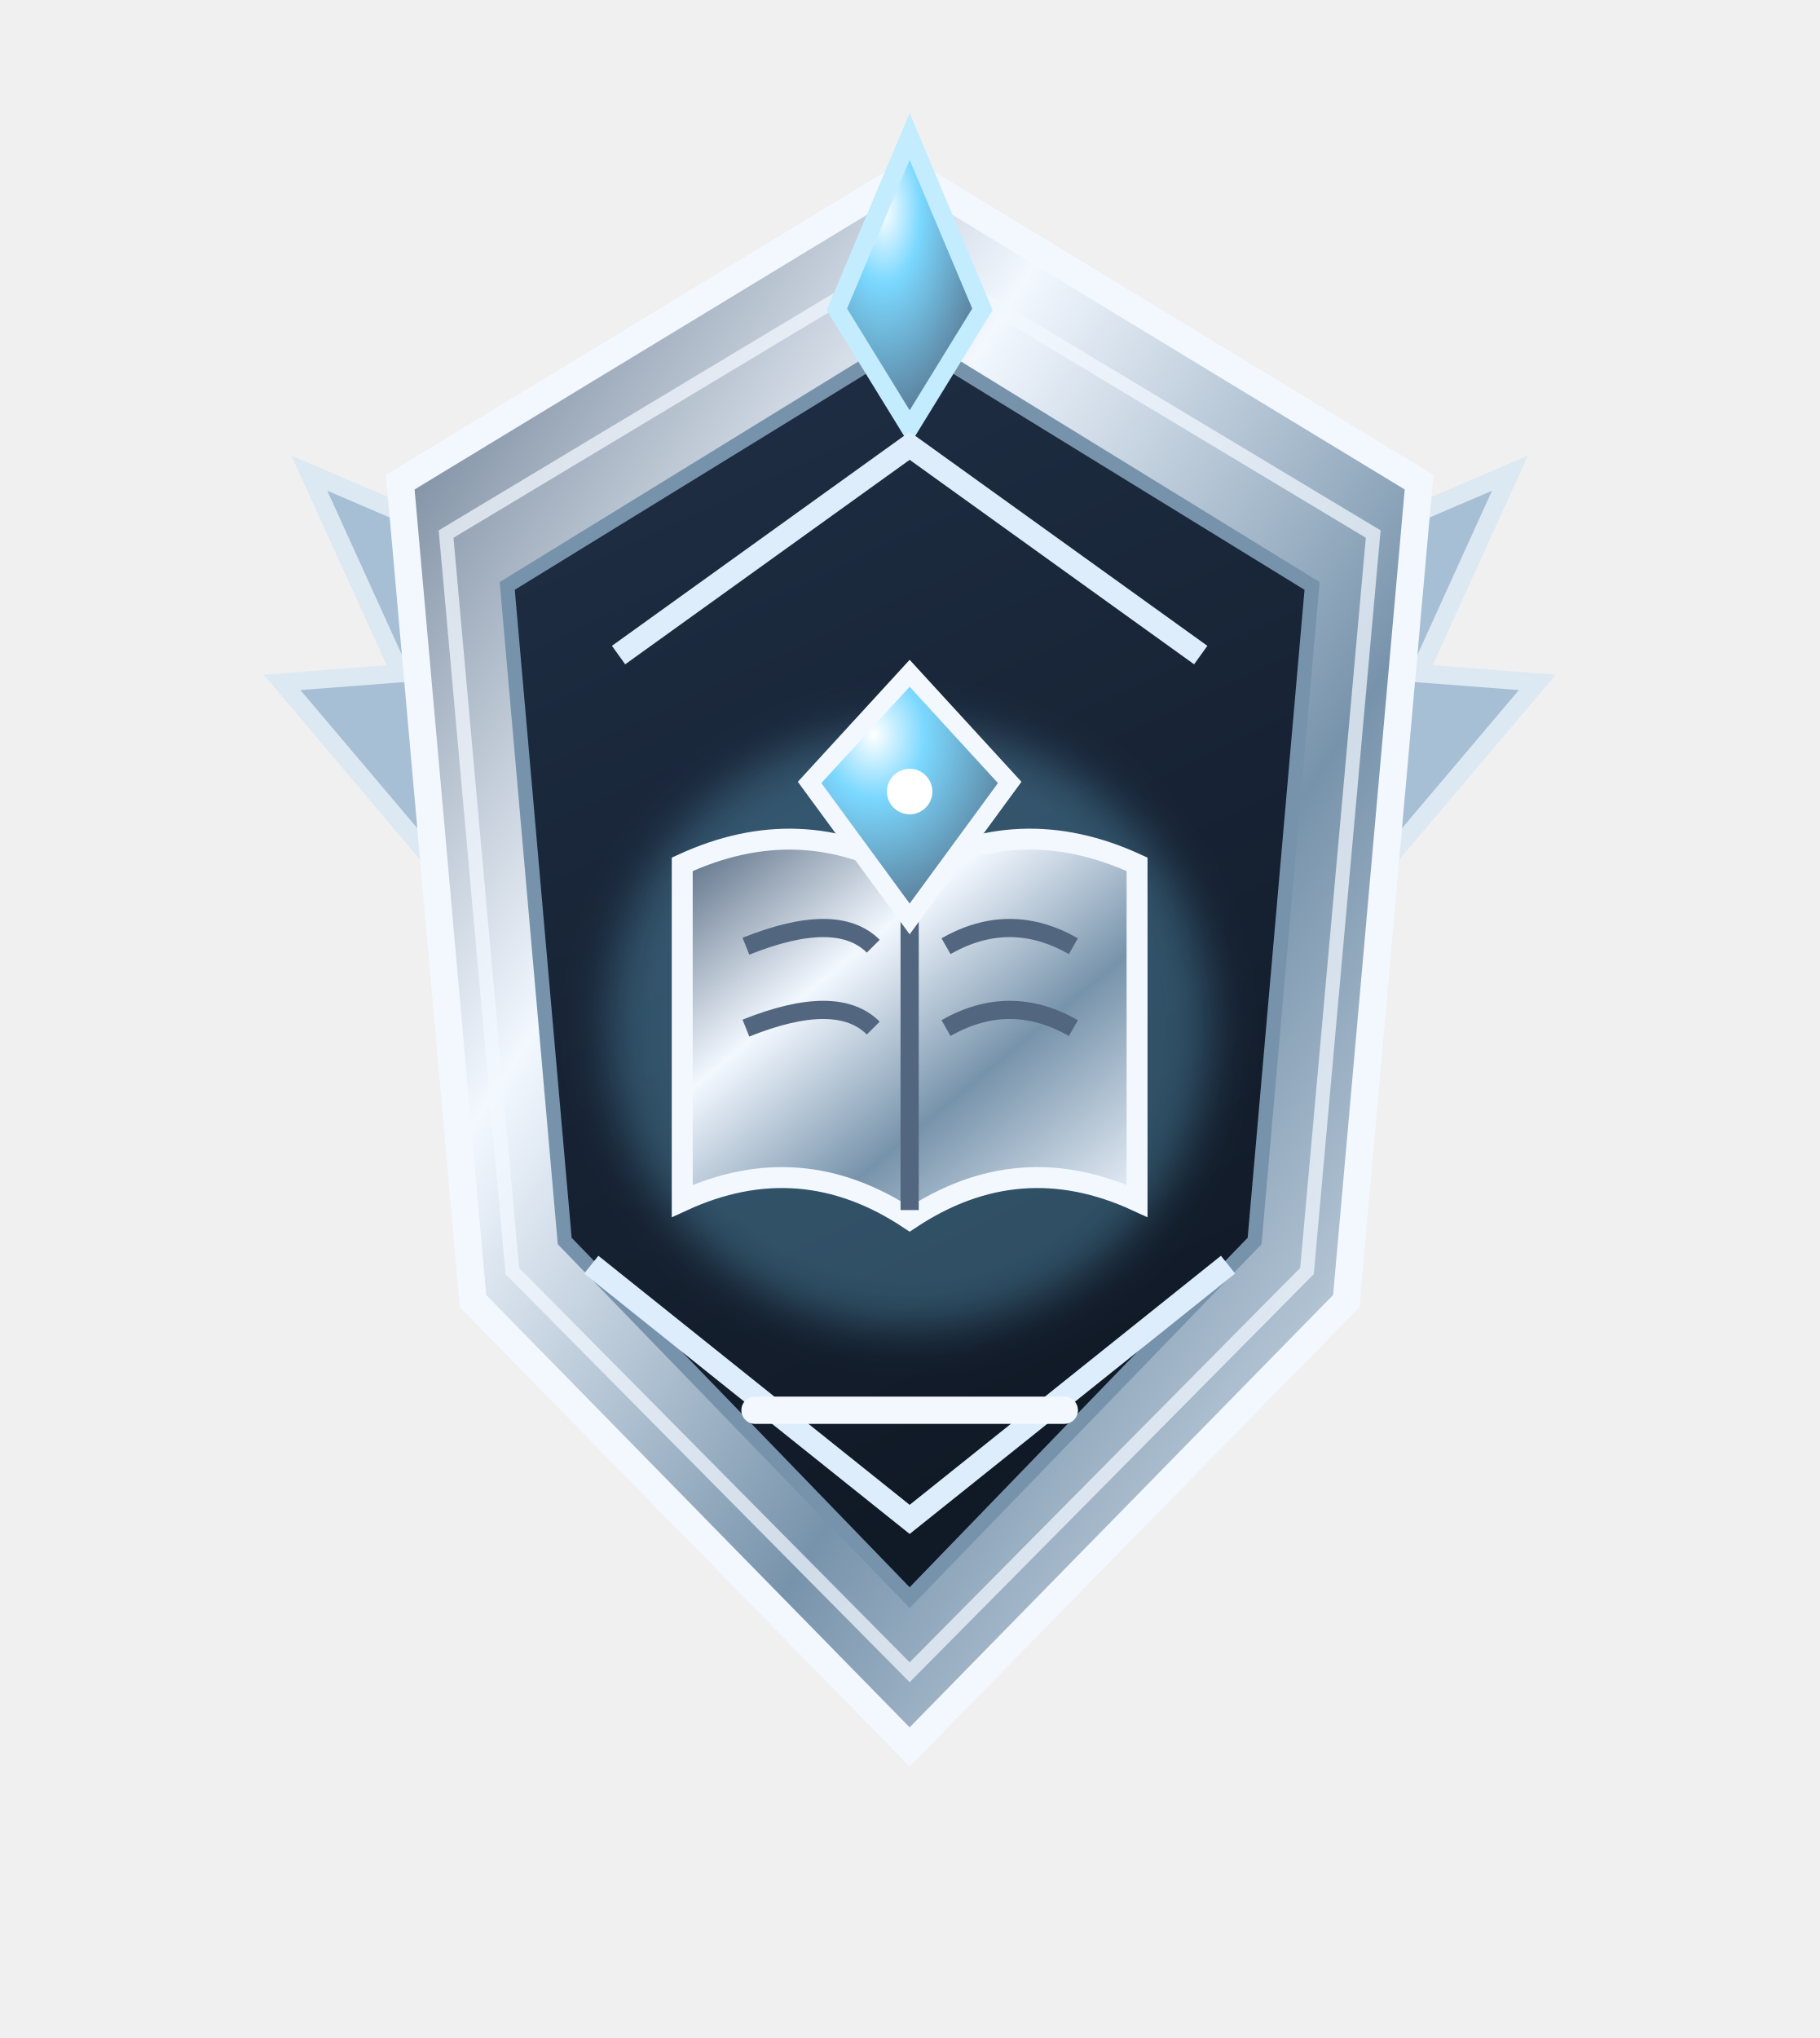
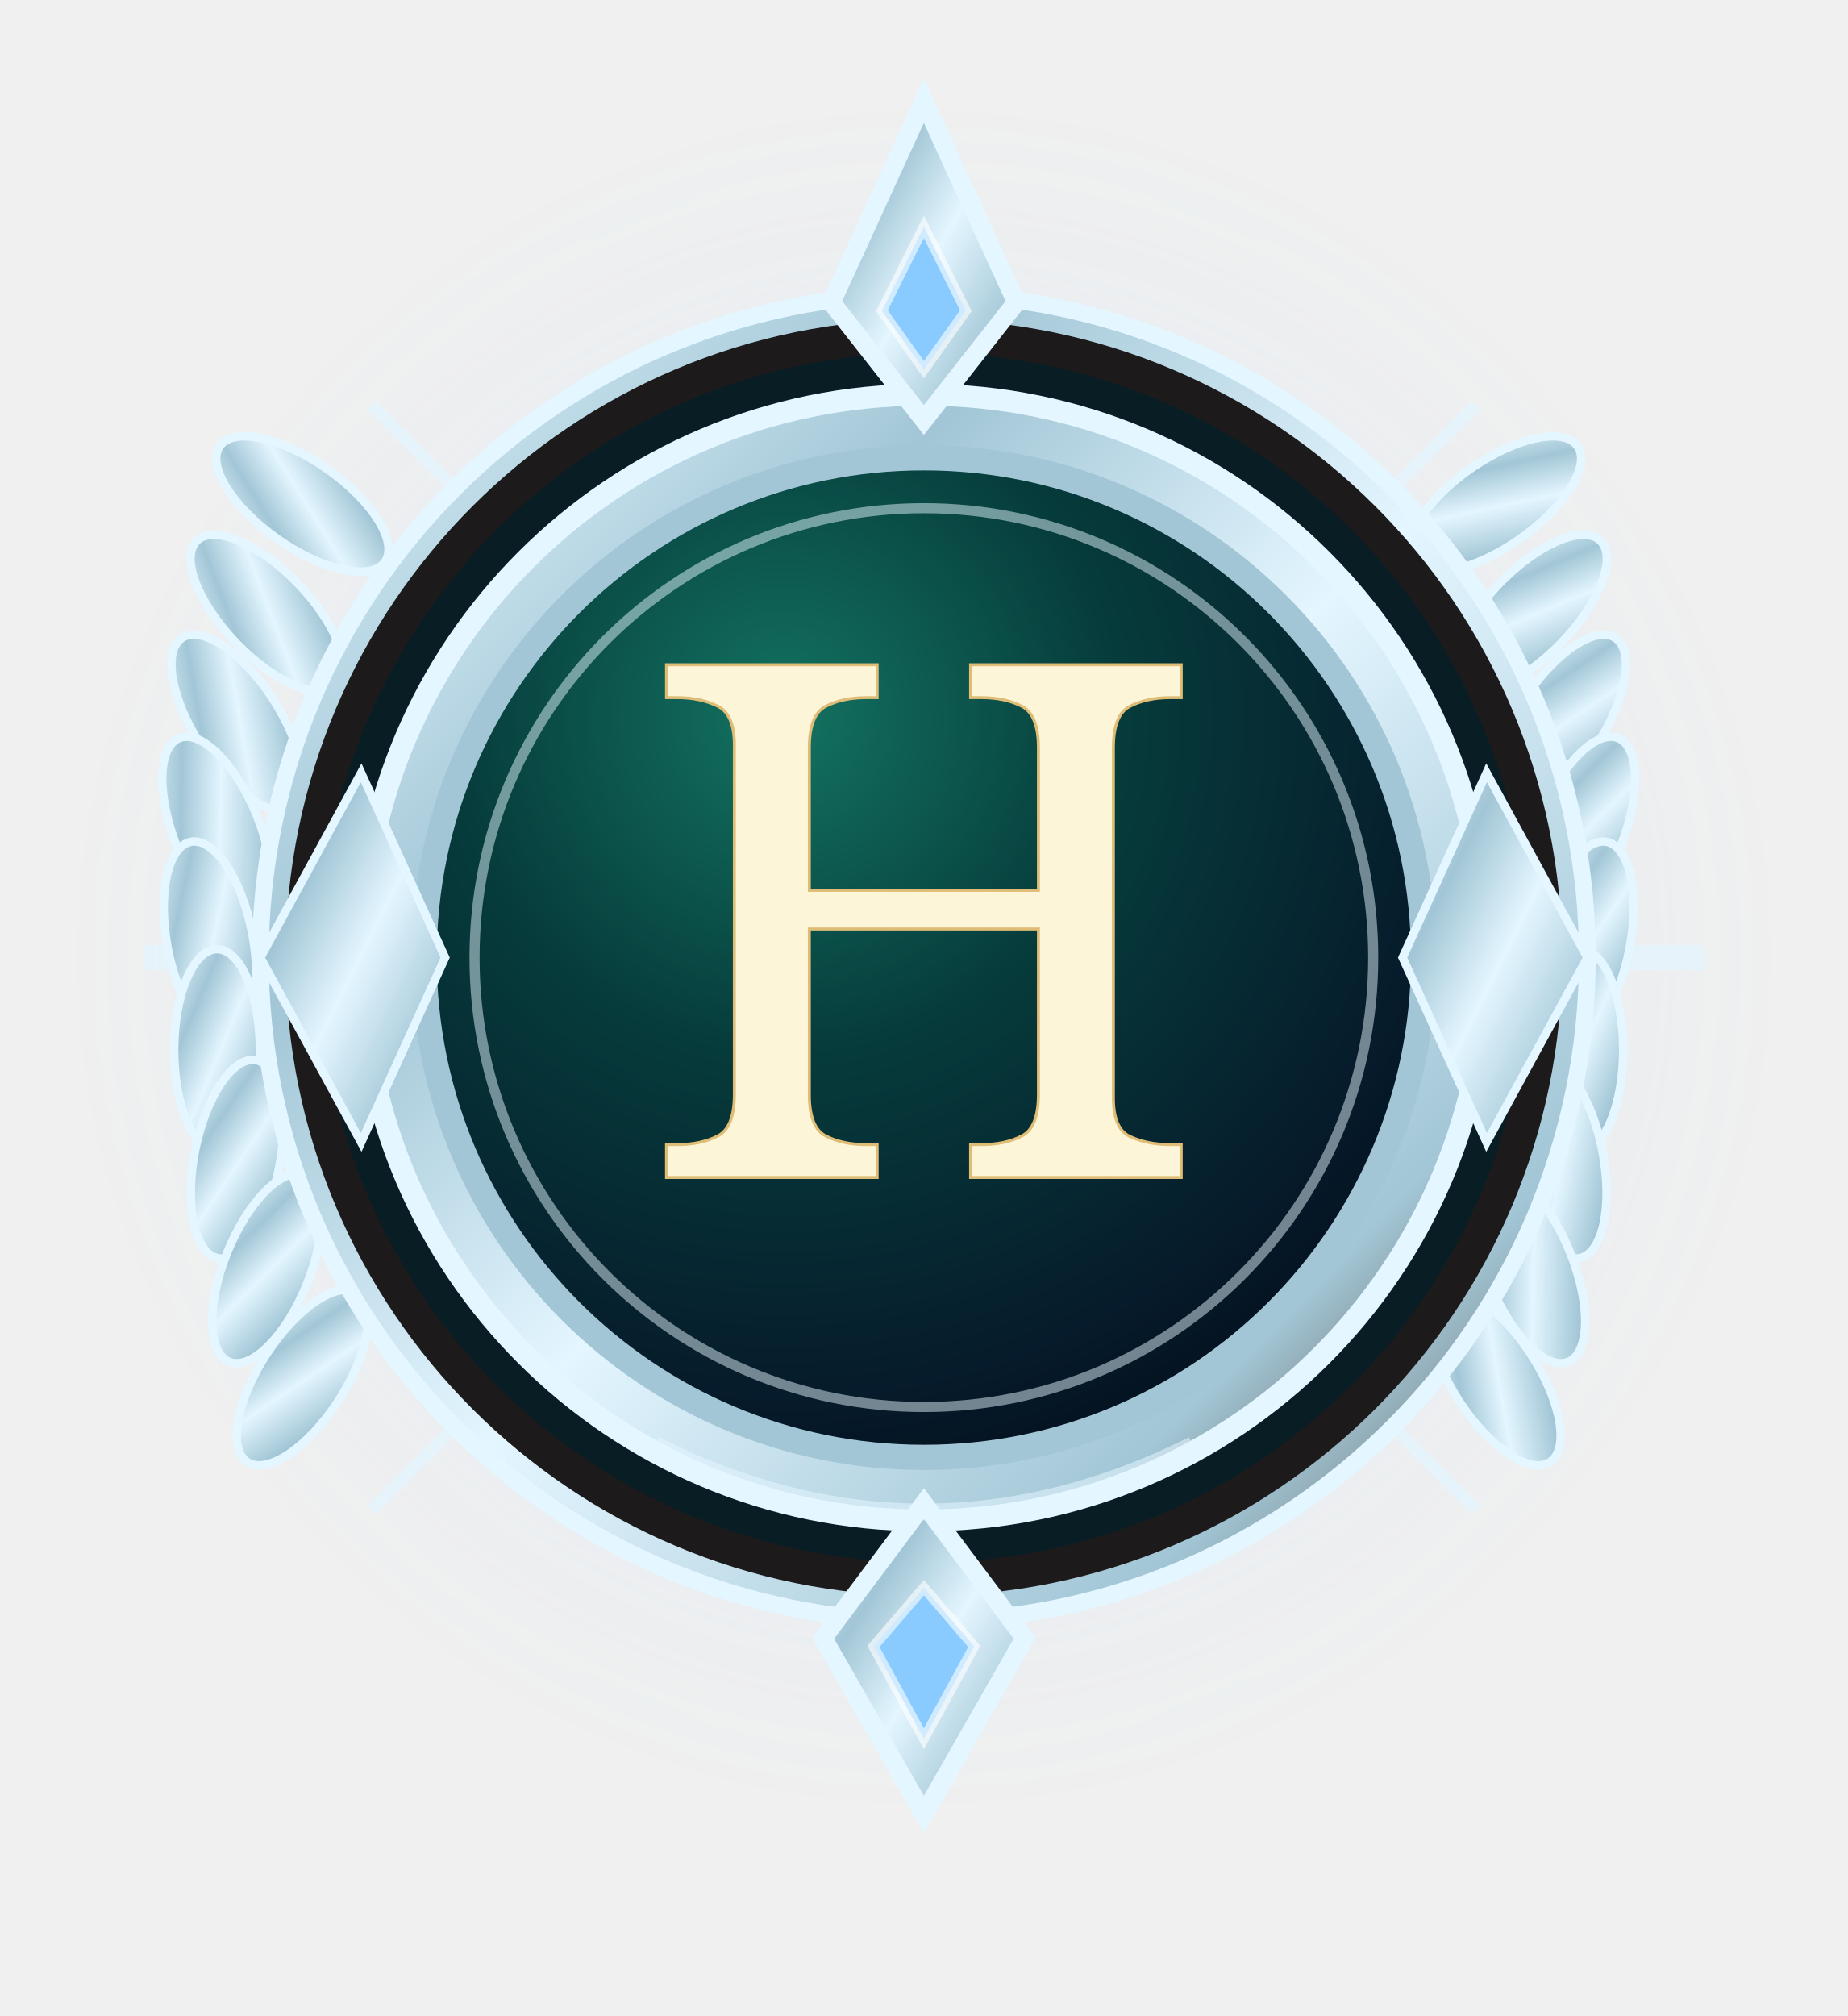
- <svg xmlns="http://www.w3.org/2000/svg" width="200" height="224" viewBox="0 0 200 224" role="img" aria-label="silver rank emblem">
+ <svg xmlns="http://www.w3.org/2000/svg" width="220" height="240" viewBox="0 0 220 240" role="img" aria-label="silver reader rank emblem">
  <defs>
-     <linearGradient id="metal" x1="0" y1="0" x2="1" y2="1">
-       <stop offset="0" stop-color="#52677f" />
-       <stop offset=".34" stop-color="#f3f8ff" />
-       <stop offset=".64" stop-color="#7793ab" />
-       <stop offset="1" stop-color="#f3f8ff" />
+     <linearGradient id="gold" x1="0" y1="0" x2="1" y2="1">
+       <stop stop-color="#e4f6ff" />
+       <stop offset=".27" stop-color="#a2c6d6" />
+       <stop offset=".52" stop-color="#e4f6ff" />
+       <stop offset=".82" stop-color="#a2c6d6" />
+       <stop offset="1" stop-color="#473222" />
    </linearGradient>
-     <radialGradient id="gem" cx=".32" cy=".25" r=".85">
-       <stop stop-color="#fff" />
-       <stop offset=".3" stop-color="#7bd8ff" />
-       <stop offset="1" stop-color="#52677f" />
+     <radialGradient id="core" cx=".36" cy=".26" r=".87">
+       <stop stop-color="#137361" />
+       <stop offset=".39" stop-color="#063b3b" />
+       <stop offset=".78" stop-color="#061b2b" />
+       <stop offset="1" stop-color="#030a16" />
    </radialGradient>
-     <linearGradient id="core" x1="0" y1="0" x2=".3" y2="1">
-       <stop stop-color="#203047" />
-       <stop offset="1" stop-color="#101926" />
-     </linearGradient>
-     <filter id="glow" x="-60%" y="-60%" width="220%" height="220%">
-       <feGaussianBlur stdDeviation="2.5" />
+     <radialGradient id="shine">
+       <stop stop-color="#89caff" stop-opacity=".42" />
+       <stop offset=".75" stop-color="#89caff" stop-opacity=".06" />
+       <stop offset="1" stop-color="#89caff" stop-opacity="0" />
+     </radialGradient>
+     <filter id="blur">
+       <feGaussianBlur stdDeviation="5" />
    </filter>
  </defs>
-   <path d="m53 101-22-26 13-1-10-22 21 9M147 101l22-26-13-1 10-22-21 9" fill="#8eafcb" fill-opacity=".75" stroke="#dde9f2" stroke-width="2" />
-   <path d="M100 19 156 53 148 143 100 192 52 143 44 53Z" fill="url(#metal)" stroke="#f3f8ff" stroke-width="3" />
-   <path d="M100 19 156 53 148 143 100 192 52 143 44 53Z" fill="url(#core)" stroke="#7793ab" stroke-width="2" transform="translate(100 110) scale(.79 .8) translate(-100 -110)" />
-   <path d="M100 19 156 53 148 143 100 192 52 143 44 53Z" fill="none" stroke="#f3f8ff" stroke-width="1.7" opacity=".72" transform="translate(100 110) scale(.91 .9) translate(-100 -110)" />
-   <path d="m100 15 8 19-8 13-8-13z" fill="url(#gem)" stroke="#c3ecff" stroke-width="2" />
-   <path d="M68 72 100 49 132 72M65 139l35 28 35-28" fill="none" stroke="#deedfb" stroke-width="2.5" />
+   <circle cx="110" cy="114" r="98" fill="url(#shine)" filter="url(#blur)" />
+   <path d="M110.0 36.0 L110.0 21.0" stroke="#e4f6ff" stroke-width="3" opacity=".65" />
+   <path d="M165.2 58.8 L175.8 48.2" stroke="#e4f6ff" stroke-width="1.5" opacity=".65" />
+   <path d="M188.0 114.0 L203.0 114.0" stroke="#e4f6ff" stroke-width="3" opacity=".65" />
+   <path d="M165.2 169.2 L175.8 179.8" stroke="#e4f6ff" stroke-width="1.5" opacity=".65" />
+   <path d="M110.0 192.0 L110.0 207.0" stroke="#e4f6ff" stroke-width="3" opacity=".65" />
+   <path d="M54.8 169.2 L44.2 179.8" stroke="#e4f6ff" stroke-width="1.5" opacity=".65" />
+   <path d="M32.0 114.0 L17.0 114.0" stroke="#e4f6ff" stroke-width="3" opacity=".65" />
+   <path d="M54.8 58.8 L44.2 48.2" stroke="#e4f6ff" stroke-width="1.5" opacity=".65" />
  <g>
-     <circle cx="100" cy="113" r="33" fill="#7bd8ff" opacity=".27" filter="url(#glow)" />
-     <path d="M75 95q13-6 25 1 12-7 25-1v37q-13-6-25 2-12-8-25-2Z" fill="url(#metal)" stroke="#f3f8ff" stroke-width="2.3" />
-     <path d="M100 97v36M82 104q10-4 14 0m8 0q7-4 14 0M82 113q10-4 14 0m8 0q7-4 14 0" fill="none" stroke="#52677f" stroke-width="2" />
+     <ellipse cx="36" cy="60" rx="5.1" ry="12" transform="rotate(-55 36 60)" fill="url(#gold)" stroke="#e4f6ff" stroke-width="1" />
+     <ellipse cx="178" cy="60" rx="5.1" ry="12" transform="rotate(55 178 60)" fill="url(#gold)" stroke="#e4f6ff" stroke-width="1" />
+     <ellipse cx="31.79" cy="73" rx="5.1" ry="12" transform="rotate(-44 31.79048 73)" fill="url(#gold)" stroke="#e4f6ff" stroke-width="1" />
+     <ellipse cx="182.21" cy="73" rx="5.1" ry="12" transform="rotate(44 182.2095 73)" fill="url(#gold)" stroke="#e4f6ff" stroke-width="1" />
+     <ellipse cx="28.222" cy="86" rx="5.1" ry="12" transform="rotate(-33 28.22183 86)" fill="url(#gold)" stroke="#e4f6ff" stroke-width="1" />
+     <ellipse cx="185.778" cy="86" rx="5.1" ry="12" transform="rotate(33 185.7782 86)" fill="url(#gold)" stroke="#e4f6ff" stroke-width="1" />
+     <ellipse cx="25.837" cy="99" rx="5.1" ry="12" transform="rotate(-22 25.83733 99)" fill="url(#gold)" stroke="#e4f6ff" stroke-width="1" />
+     <ellipse cx="188.163" cy="99" rx="5.1" ry="12" transform="rotate(22 188.1627 99)" fill="url(#gold)" stroke="#e4f6ff" stroke-width="1" />
+     <ellipse cx="25" cy="112" rx="5.1" ry="12" transform="rotate(-11 25 112)" fill="url(#gold)" stroke="#e4f6ff" stroke-width="1" />
+     <ellipse cx="189" cy="112" rx="5.1" ry="12" transform="rotate(11 189 112)" fill="url(#gold)" stroke="#e4f6ff" stroke-width="1" />
+     <ellipse cx="25.837" cy="125" rx="5.1" ry="12" transform="rotate(0 25.83733 125)" fill="url(#gold)" stroke="#e4f6ff" stroke-width="1" />
+     <ellipse cx="188.163" cy="125" rx="5.1" ry="12" transform="rotate(0 188.1627 125)" fill="url(#gold)" stroke="#e4f6ff" stroke-width="1" />
+     <ellipse cx="28.222" cy="138" rx="5.1" ry="12" transform="rotate(11 28.22183 138)" fill="url(#gold)" stroke="#e4f6ff" stroke-width="1" />
+     <ellipse cx="185.778" cy="138" rx="5.1" ry="12" transform="rotate(-11 185.7782 138)" fill="url(#gold)" stroke="#e4f6ff" stroke-width="1" />
+     <ellipse cx="31.79" cy="151" rx="5.1" ry="12" transform="rotate(22 31.79048 151)" fill="url(#gold)" stroke="#e4f6ff" stroke-width="1" />
+     <ellipse cx="182.21" cy="151" rx="5.1" ry="12" transform="rotate(-22 182.2095 151)" fill="url(#gold)" stroke="#e4f6ff" stroke-width="1" />
+     <ellipse cx="36" cy="164" rx="5.1" ry="12" transform="rotate(33 36 164)" fill="url(#gold)" stroke="#e4f6ff" stroke-width="1" />
+     <ellipse cx="178" cy="164" rx="5.1" ry="12" transform="rotate(-33 178 164)" fill="url(#gold)" stroke="#e4f6ff" stroke-width="1" />
  </g>
-   <path d="M100 74 111 86 100 101 89 86Z" fill="url(#gem)" stroke="#f3f8ff" stroke-width="2" />
-   <circle cx="100" cy="87" r="2.5" fill="#fff" />
-   <path d="M83 155h34" stroke="#f3f8ff" stroke-width="3" stroke-linecap="round" />
+   <circle cx="110" cy="114" r="79" fill="url(#gold)" stroke="#e4f6ff" stroke-width="2" />
+   <circle cx="110" cy="114" r="74" fill="#091d25" stroke="#1d1a1b" stroke-width="4" />
+   <circle cx="110" cy="114" r="67" fill="url(#gold)" stroke="#e4f6ff" stroke-width="2.6" />
+   <circle cx="110" cy="114" r="59.5" fill="url(#core)" stroke="#a2c6d6" stroke-width="3" />
+   <circle cx="110" cy="114" r="53.5" fill="none" stroke="#e4f6ff" stroke-opacity=".49" stroke-width="1.2" />
+   <path d="M110 12 121 36 110 50 99 36Z" fill="url(#gold)" stroke="#e4f6ff" stroke-width="2.2" />
+   <path d="M110 27 115 37 110 44 105 37Z" fill="#89caff" stroke="#fff9" stroke-width="1.2" />
+   <path d="M110 179 122 195 110 216 98 195Z" fill="url(#gold)" stroke="#e4f6ff" stroke-width="2.2" />
+   <path d="M110 189 116 196 110 207 104 196Z" fill="#89caff" stroke="#fff9" stroke-width="1.2" />
+   <path d="M43 92 31 114 43 136 53 114Z" fill="url(#gold)" stroke="#e4f6ff" />
+   <path d="M177 92 189 114 177 136 167 114Z" fill="url(#gold)" stroke="#e4f6ff" />
+   <text x="110" y="140" text-anchor="middle" font-family="Georgia,serif" font-size="85" font-weight="400" fill="#fdf5d8" stroke="#dfbd77" stroke-width=".7" paint-order="stroke" filter="none">H</text>
+   <path d="M78 172Q110 188 142 172" fill="none" stroke="#e4f6ff" stroke-width="2" stroke-opacity=".55" />
</svg>
